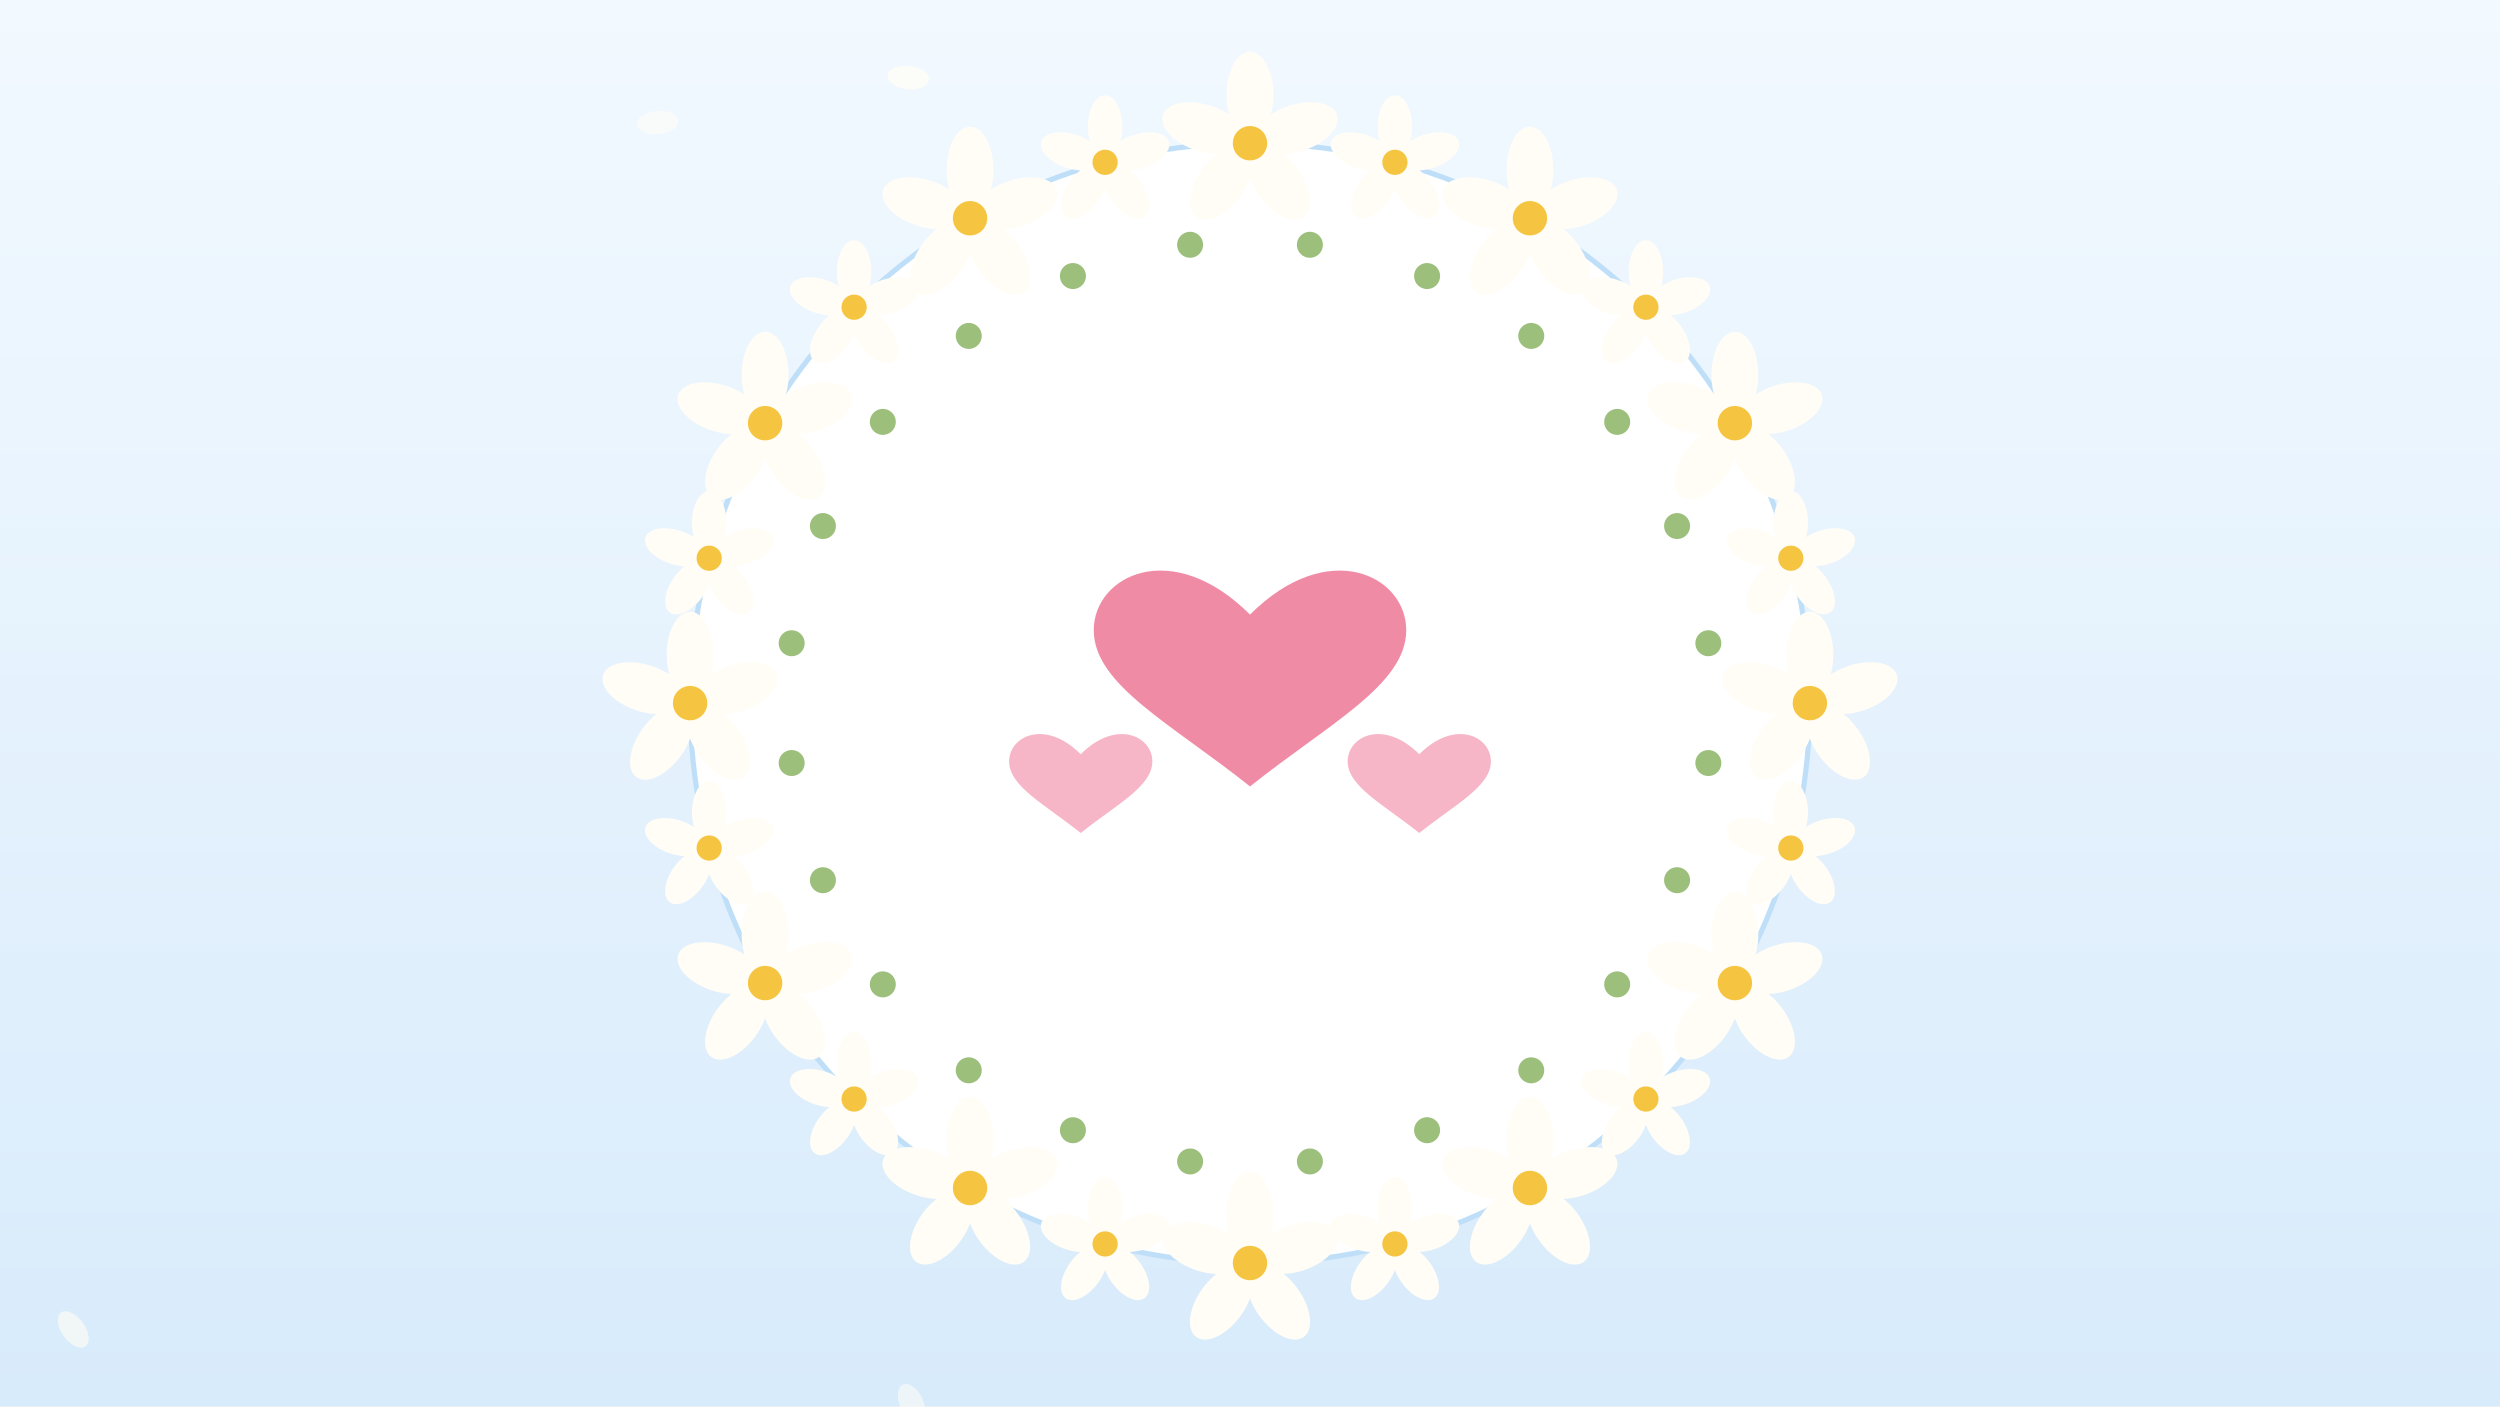
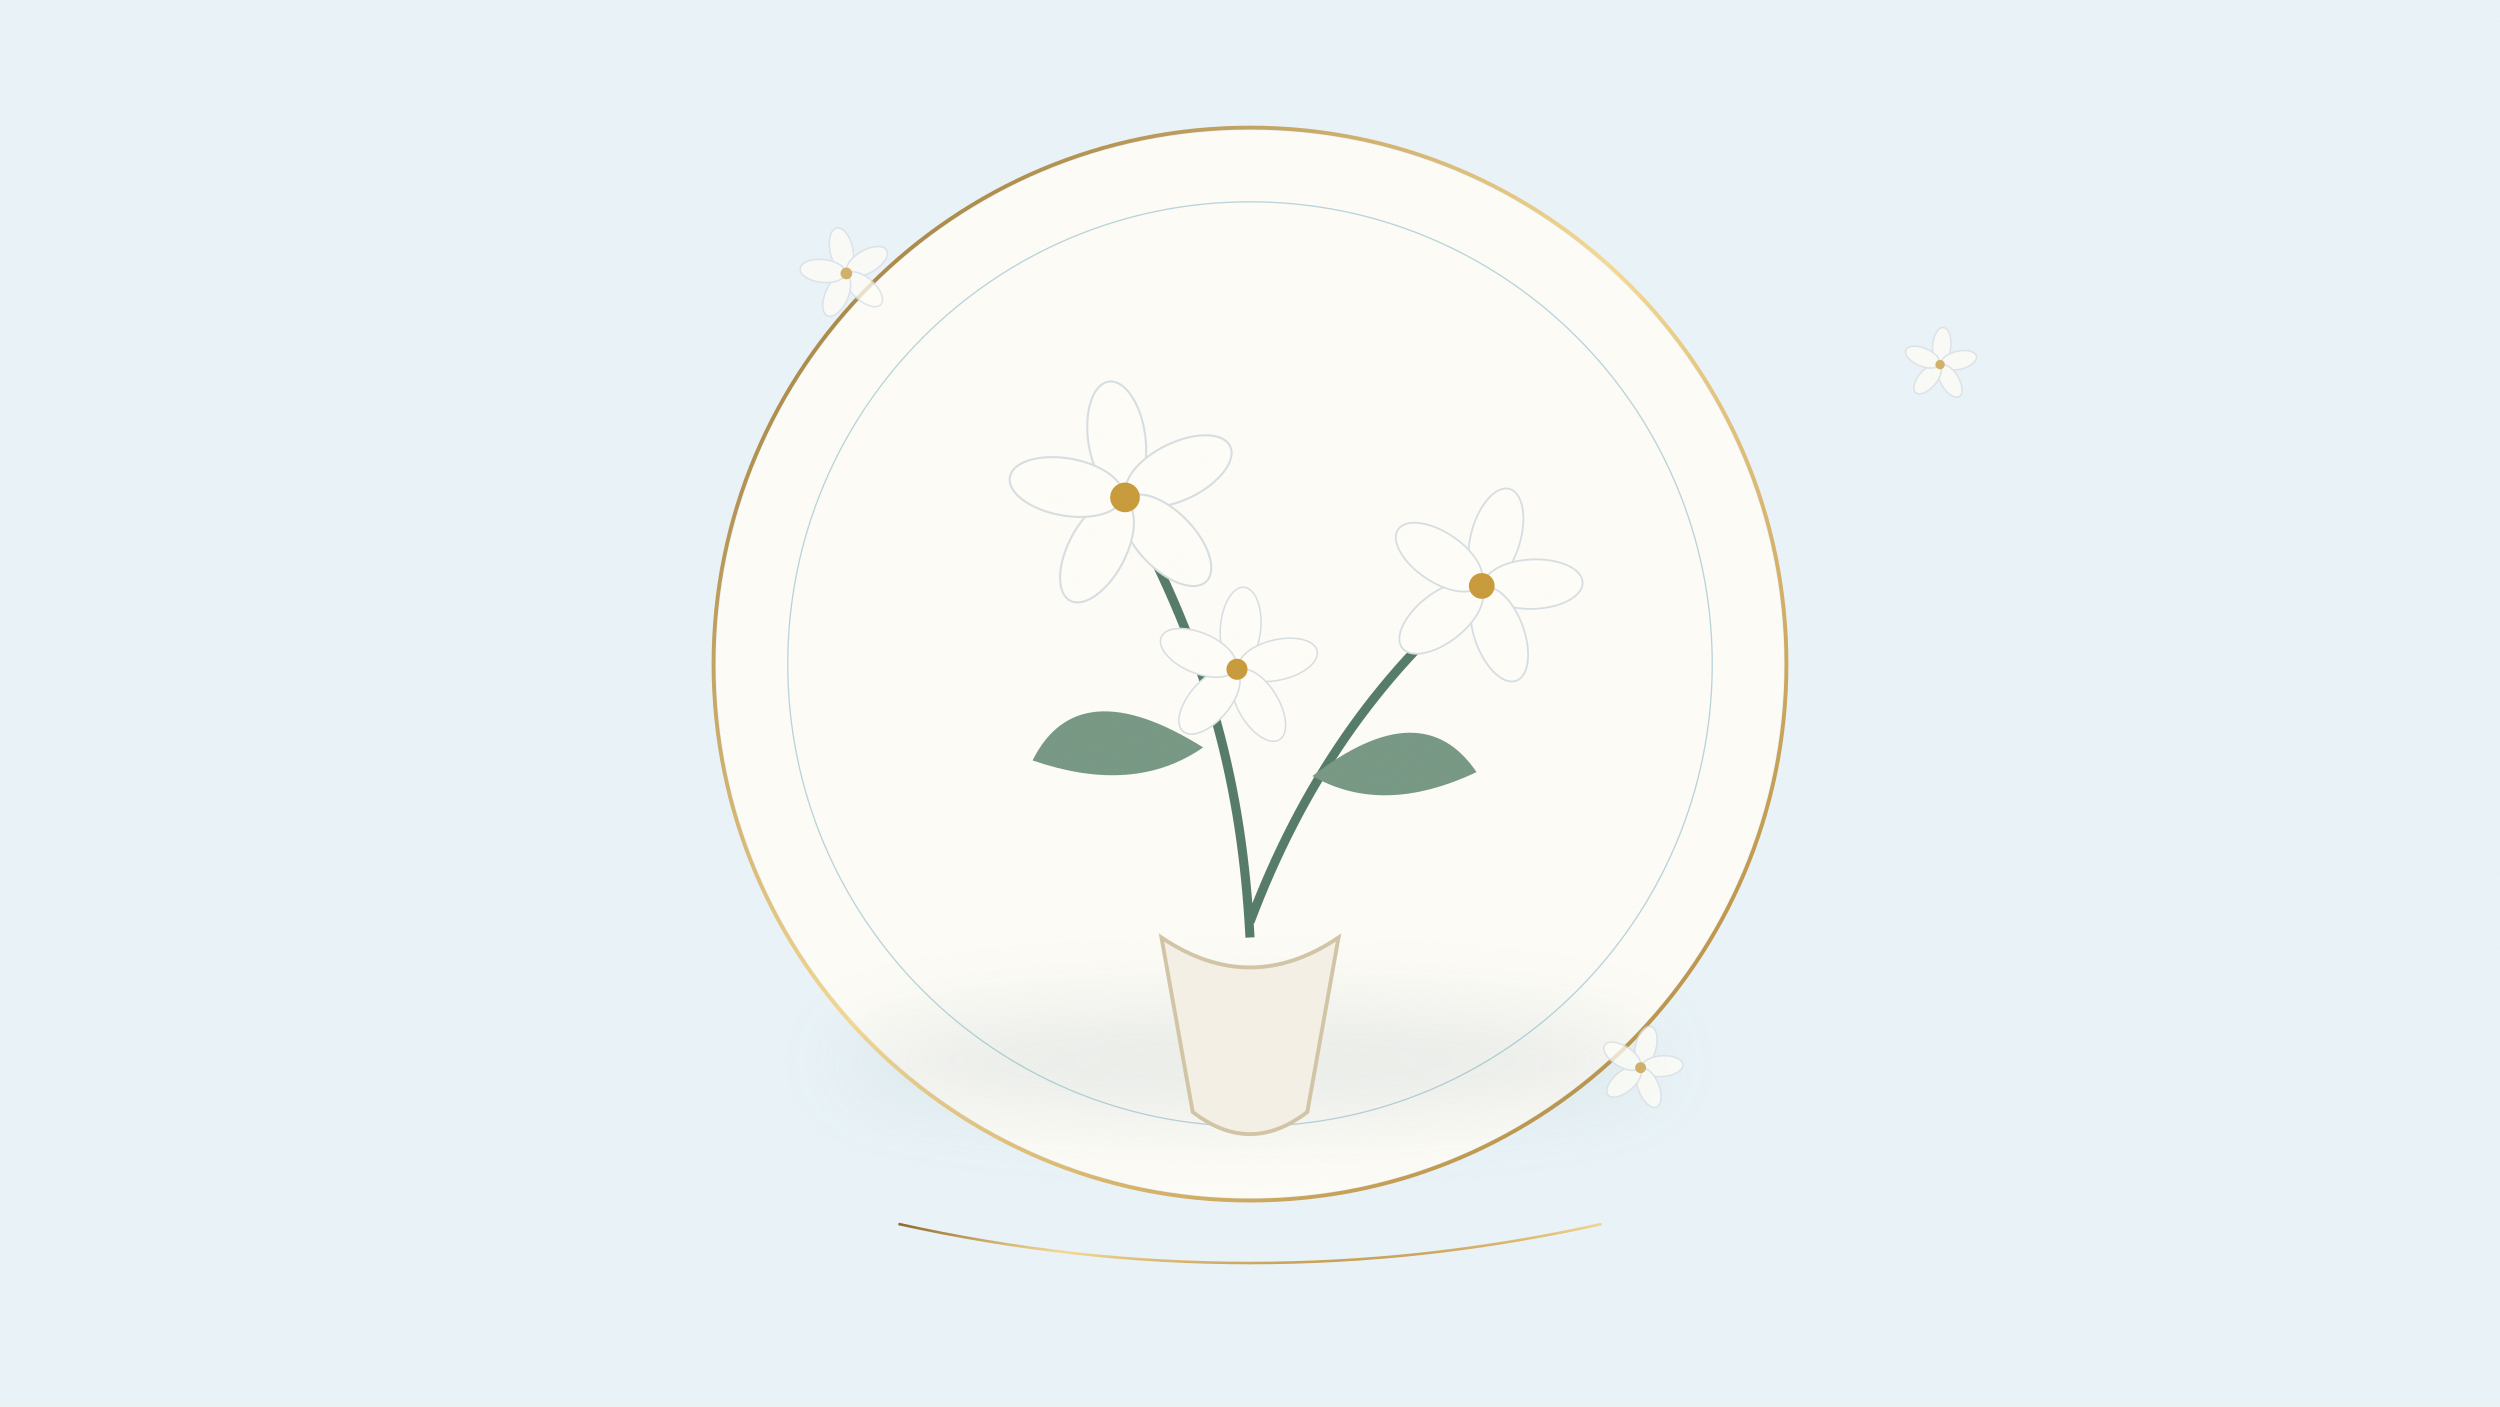
<svg xmlns="http://www.w3.org/2000/svg" viewBox="0 0 1920 1080">
  <defs>
-     <linearGradient id="cream" x1="0" y1="0" x2="0" y2="1">
-       <stop offset="0" stop-color="#F2F9FF" />
-       <stop offset="1" stop-color="#D8EBFB" />
+     <filter id="grain" x="-10%" y="-10%" width="120%" height="120%">
+       <feTurbulence type="fractalNoise" baseFrequency=".72" numOctaves="3" seed="12" />
+       <feColorMatrix type="saturate" values="0" />
+     </filter>
+     <filter id="soft" x="-80%" y="-80%" width="260%" height="260%">
+       <feGaussianBlur stdDeviation="28" />
+     </filter>
+     <filter id="glow" x="-120%" y="-120%" width="340%" height="340%">
+       <feGaussianBlur stdDeviation="13" result="b" />
+       <feMerge>
+         <feMergeNode in="b" />
+         <feMergeNode in="SourceGraphic" />
+       </feMerge>
+     </filter>
+     <linearGradient id="gold" x1="0" y1="0" x2="1" y2="1">
+       <stop offset="0" stop-color="#8D6828" />
+       <stop offset=".48" stop-color="#F5D994" />
+       <stop offset="1" stop-color="#A97B2D" />
    </linearGradient>
+     <linearGradient id="mSky" x1="0" y1="0" x2="0" y2="1">
+       <stop offset="0" stop-color="#EDF7FB" />
+       <stop offset=".62" stop-color="#D6EAF3" />
+       <stop offset="1" stop-color="#B8D5E2" />
+     </linearGradient>
+     <radialGradient id="mLight">
+       <stop stop-color="#FFF9E9" stop-opacity=".96" />
+       <stop offset="1" stop-color="#FFF9E9" stop-opacity="0" />
+     </radialGradient>
  </defs>
-   <rect width="1920" height="1080" fill="url(#cream)" />
-   <circle cx="960" cy="540" r="430" fill="#FFFFFF" />
-   <circle cx="960" cy="540" r="430" fill="none" stroke="#BFDFF8" stroke-width="4" />
-   <g transform="translate(1390.0,540.0)" opacity="1.0">
-     <ellipse cx="0" cy="-37.2" rx="18.0" ry="33.0" fill="#FFFDF6" transform="rotate(0)" />
-     <ellipse cx="0" cy="-37.2" rx="18.0" ry="33.0" fill="#FFFDF6" transform="rotate(72)" />
-     <ellipse cx="0" cy="-37.2" rx="18.0" ry="33.0" fill="#FFFDF6" transform="rotate(144)" />
-     <ellipse cx="0" cy="-37.2" rx="18.0" ry="33.0" fill="#FFFDF6" transform="rotate(216)" />
-     <ellipse cx="0" cy="-37.2" rx="18.0" ry="33.0" fill="#FFFDF6" transform="rotate(288)" />
-     <circle r="13.2" fill="#F5C542" />
+   <rect width="1920" height="1080" fill="#EAF4F8" />
+   <circle cx="960" cy="510" r="410" fill="#FDFCF7" />
+   <circle cx="960" cy="510" r="412" fill="none" stroke="url(#gold)" stroke-width="3" />
+   <circle cx="960" cy="510" r="355" fill="none" stroke="#B7D3DB" stroke-width="1" />
+   <ellipse cx="960" cy="815" rx="315" ry="42" fill="#5E7F83" opacity=".12" filter="url(#soft)" />
+   <path d="M892 720 Q960 766 1028 720 L1004 854 Q960 888 916 854Z" fill="#F5F0E6" stroke="#D2C5A6" stroke-width="3" />
+   <path d="M960 720 C954 606 930 506 864 386M960 708 C1000 602 1057 520 1135 454" fill="none" stroke="#557B68" stroke-width="7" />
+   <path d="M924 574q-96-60-131 10q78 27 131-10M1008 596q84-65 126-3q-72 34-126 3" fill="#779884" />
+   <g transform="translate(864 382) rotate(-8)" opacity="1">
+     <ellipse cy="-45.8" rx="22.0" ry="44.0" fill="#FFFDF7" stroke="#D7DEE3" stroke-width="1.6" transform="rotate(0)" />
+     <ellipse cy="-45.8" rx="22.0" ry="44.0" fill="#FFFDF7" stroke="#D7DEE3" stroke-width="1.6" transform="rotate(72)" />
+     <ellipse cy="-45.8" rx="22.0" ry="44.0" fill="#FFFDF7" stroke="#D7DEE3" stroke-width="1.6" transform="rotate(144)" />
+     <ellipse cy="-45.8" rx="22.0" ry="44.0" fill="#FFFDF7" stroke="#D7DEE3" stroke-width="1.6" transform="rotate(216)" />
+     <ellipse cy="-45.8" rx="22.0" ry="44.0" fill="#FFFDF7" stroke="#D7DEE3" stroke-width="1.6" transform="rotate(288)" />
+     <circle r="11.4" fill="#C89A3A" />
  </g>
-   <g transform="translate(1375.348,651.2921)" opacity="1.0">
-     <ellipse cx="0" cy="-27.3" rx="13.2" ry="24.2" fill="#FFFDF6" transform="rotate(0)" />
-     <ellipse cx="0" cy="-27.3" rx="13.2" ry="24.2" fill="#FFFDF6" transform="rotate(72)" />
-     <ellipse cx="0" cy="-27.3" rx="13.2" ry="24.2" fill="#FFFDF6" transform="rotate(144)" />
-     <ellipse cx="0" cy="-27.3" rx="13.2" ry="24.2" fill="#FFFDF6" transform="rotate(216)" />
-     <ellipse cx="0" cy="-27.3" rx="13.2" ry="24.2" fill="#FFFDF6" transform="rotate(288)" />
-     <circle r="9.7" fill="#F5C542" />
+   <g transform="translate(1138 450) rotate(16)" opacity="1">
+     <ellipse cy="-39.5" rx="19.0" ry="38.0" fill="#FFFDF7" stroke="#D7DEE3" stroke-width="1.4" transform="rotate(0)" />
+     <ellipse cy="-39.5" rx="19.0" ry="38.0" fill="#FFFDF7" stroke="#D7DEE3" stroke-width="1.4" transform="rotate(72)" />
+     <ellipse cy="-39.5" rx="19.0" ry="38.0" fill="#FFFDF7" stroke="#D7DEE3" stroke-width="1.4" transform="rotate(144)" />
+     <ellipse cy="-39.5" rx="19.0" ry="38.0" fill="#FFFDF7" stroke="#D7DEE3" stroke-width="1.4" transform="rotate(216)" />
+     <ellipse cy="-39.5" rx="19.0" ry="38.0" fill="#FFFDF7" stroke="#D7DEE3" stroke-width="1.4" transform="rotate(288)" />
+     <circle r="9.9" fill="#C89A3A" />
  </g>
-   <g transform="translate(1332.391,754.9998)" opacity="1.0">
-     <ellipse cx="0" cy="-37.2" rx="18.0" ry="33.0" fill="#FFFDF6" transform="rotate(0)" />
-     <ellipse cx="0" cy="-37.2" rx="18.0" ry="33.0" fill="#FFFDF6" transform="rotate(72)" />
-     <ellipse cx="0" cy="-37.2" rx="18.0" ry="33.0" fill="#FFFDF6" transform="rotate(144)" />
-     <ellipse cx="0" cy="-37.2" rx="18.0" ry="33.0" fill="#FFFDF6" transform="rotate(216)" />
-     <ellipse cx="0" cy="-37.2" rx="18.0" ry="33.0" fill="#FFFDF6" transform="rotate(288)" />
-     <circle r="13.2" fill="#F5C542" />
+   <g transform="translate(950 514) rotate(5)" opacity="1">
+     <ellipse cy="-32.2" rx="15.5" ry="31.0" fill="#FFFDF7" stroke="#D7DEE3" stroke-width="1.2" transform="rotate(0)" />
+     <ellipse cy="-32.2" rx="15.5" ry="31.0" fill="#FFFDF7" stroke="#D7DEE3" stroke-width="1.2" transform="rotate(72)" />
+     <ellipse cy="-32.2" rx="15.5" ry="31.0" fill="#FFFDF7" stroke="#D7DEE3" stroke-width="1.2" transform="rotate(144)" />
+     <ellipse cy="-32.2" rx="15.5" ry="31.0" fill="#FFFDF7" stroke="#D7DEE3" stroke-width="1.2" transform="rotate(216)" />
+     <ellipse cy="-32.2" rx="15.5" ry="31.0" fill="#FFFDF7" stroke="#D7DEE3" stroke-width="1.2" transform="rotate(288)" />
+     <circle r="8.1" fill="#C89A3A" />
  </g>
-   <g transform="translate(1264.056,844.0557)" opacity="1.0">
-     <ellipse cx="0" cy="-27.3" rx="13.2" ry="24.2" fill="#FFFDF6" transform="rotate(0)" />
-     <ellipse cx="0" cy="-27.3" rx="13.2" ry="24.2" fill="#FFFDF6" transform="rotate(72)" />
-     <ellipse cx="0" cy="-27.3" rx="13.2" ry="24.2" fill="#FFFDF6" transform="rotate(144)" />
-     <ellipse cx="0" cy="-27.3" rx="13.2" ry="24.2" fill="#FFFDF6" transform="rotate(216)" />
-     <ellipse cx="0" cy="-27.3" rx="13.2" ry="24.2" fill="#FFFDF6" transform="rotate(288)" />
-     <circle r="9.7" fill="#F5C542" />
+   <g opacity=".75">
+     <g transform="translate(650 210) rotate(-12)" opacity="1">
+       <ellipse cy="-18.2" rx="8.8" ry="17.5" fill="#FFFDF7" stroke="#D7DEE3" stroke-width="1.2" transform="rotate(0)" />
+       <ellipse cy="-18.2" rx="8.8" ry="17.5" fill="#FFFDF7" stroke="#D7DEE3" stroke-width="1.2" transform="rotate(72)" />
+       <ellipse cy="-18.2" rx="8.8" ry="17.5" fill="#FFFDF7" stroke="#D7DEE3" stroke-width="1.2" transform="rotate(144)" />
+       <ellipse cy="-18.2" rx="8.8" ry="17.5" fill="#FFFDF7" stroke="#D7DEE3" stroke-width="1.2" transform="rotate(216)" />
+       <ellipse cy="-18.2" rx="8.8" ry="17.5" fill="#FFFDF7" stroke="#D7DEE3" stroke-width="1.2" transform="rotate(288)" />
+       <circle r="4.5" fill="#C89A3A" />
+     </g>
+     <g transform="translate(1260 820) rotate(14)" opacity="1">
+       <ellipse cy="-16.6" rx="8.0" ry="16.0" fill="#FFFDF7" stroke="#D7DEE3" stroke-width="1.2" transform="rotate(0)" />
+       <ellipse cy="-16.6" rx="8.0" ry="16.0" fill="#FFFDF7" stroke="#D7DEE3" stroke-width="1.2" transform="rotate(72)" />
+       <ellipse cy="-16.6" rx="8.0" ry="16.0" fill="#FFFDF7" stroke="#D7DEE3" stroke-width="1.2" transform="rotate(144)" />
+       <ellipse cy="-16.6" rx="8.0" ry="16.0" fill="#FFFDF7" stroke="#D7DEE3" stroke-width="1.2" transform="rotate(216)" />
+       <ellipse cy="-16.6" rx="8.0" ry="16.0" fill="#FFFDF7" stroke="#D7DEE3" stroke-width="1.2" transform="rotate(288)" />
+       <circle r="4.2" fill="#C89A3A" />
+     </g>
+     <g transform="translate(1490 280) rotate(5)" opacity="1">
+       <ellipse cy="-14.6" rx="7.0" ry="14.0" fill="#FFFDF7" stroke="#D7DEE3" stroke-width="1.2" transform="rotate(0)" />
+       <ellipse cy="-14.6" rx="7.0" ry="14.0" fill="#FFFDF7" stroke="#D7DEE3" stroke-width="1.2" transform="rotate(72)" />
+       <ellipse cy="-14.6" rx="7.0" ry="14.0" fill="#FFFDF7" stroke="#D7DEE3" stroke-width="1.2" transform="rotate(144)" />
+       <ellipse cy="-14.6" rx="7.0" ry="14.0" fill="#FFFDF7" stroke="#D7DEE3" stroke-width="1.2" transform="rotate(216)" />
+       <ellipse cy="-14.6" rx="7.0" ry="14.0" fill="#FFFDF7" stroke="#D7DEE3" stroke-width="1.2" transform="rotate(288)" />
+       <circle r="3.6" fill="#C89A3A" />
+     </g>
  </g>
-   <g transform="translate(1175,912.3907)" opacity="1.0">
-     <ellipse cx="0" cy="-37.2" rx="18.0" ry="33.0" fill="#FFFDF6" transform="rotate(0)" />
-     <ellipse cx="0" cy="-37.2" rx="18.0" ry="33.0" fill="#FFFDF6" transform="rotate(72)" />
-     <ellipse cx="0" cy="-37.2" rx="18.0" ry="33.0" fill="#FFFDF6" transform="rotate(144)" />
-     <ellipse cx="0" cy="-37.2" rx="18.0" ry="33.0" fill="#FFFDF6" transform="rotate(216)" />
-     <ellipse cx="0" cy="-37.2" rx="18.0" ry="33.0" fill="#FFFDF6" transform="rotate(288)" />
-     <circle r="13.2" fill="#F5C542" />
-   </g>
-   <g transform="translate(1071.293,955.348)" opacity="1.0">
-     <ellipse cx="0" cy="-27.3" rx="13.2" ry="24.2" fill="#FFFDF6" transform="rotate(0)" />
-     <ellipse cx="0" cy="-27.3" rx="13.2" ry="24.2" fill="#FFFDF6" transform="rotate(72)" />
-     <ellipse cx="0" cy="-27.3" rx="13.2" ry="24.2" fill="#FFFDF6" transform="rotate(144)" />
-     <ellipse cx="0" cy="-27.3" rx="13.2" ry="24.2" fill="#FFFDF6" transform="rotate(216)" />
-     <ellipse cx="0" cy="-27.3" rx="13.2" ry="24.2" fill="#FFFDF6" transform="rotate(288)" />
-     <circle r="9.7" fill="#F5C542" />
-   </g>
-   <g transform="translate(960.0006,970)" opacity="1.0">
-     <ellipse cx="0" cy="-37.2" rx="18.0" ry="33.0" fill="#FFFDF6" transform="rotate(0)" />
-     <ellipse cx="0" cy="-37.2" rx="18.0" ry="33.0" fill="#FFFDF6" transform="rotate(72)" />
-     <ellipse cx="0" cy="-37.2" rx="18.0" ry="33.0" fill="#FFFDF6" transform="rotate(144)" />
-     <ellipse cx="0" cy="-37.2" rx="18.0" ry="33.0" fill="#FFFDF6" transform="rotate(216)" />
-     <ellipse cx="0" cy="-37.2" rx="18.0" ry="33.0" fill="#FFFDF6" transform="rotate(288)" />
-     <circle r="13.2" fill="#F5C542" />
-   </g>
-   <g transform="translate(848.7085,955.3483)" opacity="1.0">
-     <ellipse cx="0" cy="-27.3" rx="13.2" ry="24.2" fill="#FFFDF6" transform="rotate(0)" />
-     <ellipse cx="0" cy="-27.3" rx="13.2" ry="24.2" fill="#FFFDF6" transform="rotate(72)" />
-     <ellipse cx="0" cy="-27.3" rx="13.2" ry="24.2" fill="#FFFDF6" transform="rotate(144)" />
-     <ellipse cx="0" cy="-27.3" rx="13.2" ry="24.2" fill="#FFFDF6" transform="rotate(216)" />
-     <ellipse cx="0" cy="-27.3" rx="13.2" ry="24.2" fill="#FFFDF6" transform="rotate(288)" />
-     <circle r="9.7" fill="#F5C542" />
-   </g>
-   <g transform="translate(745.0007,912.3913)" opacity="1.0">
-     <ellipse cx="0" cy="-37.2" rx="18.0" ry="33.0" fill="#FFFDF6" transform="rotate(0)" />
-     <ellipse cx="0" cy="-37.2" rx="18.0" ry="33.0" fill="#FFFDF6" transform="rotate(72)" />
-     <ellipse cx="0" cy="-37.2" rx="18.0" ry="33.0" fill="#FFFDF6" transform="rotate(144)" />
-     <ellipse cx="0" cy="-37.2" rx="18.0" ry="33.0" fill="#FFFDF6" transform="rotate(216)" />
-     <ellipse cx="0" cy="-37.2" rx="18.0" ry="33.0" fill="#FFFDF6" transform="rotate(288)" />
-     <circle r="13.2" fill="#F5C542" />
-   </g>
-   <g transform="translate(655.9447,844.0565)" opacity="1.0">
-     <ellipse cx="0" cy="-27.3" rx="13.2" ry="24.2" fill="#FFFDF6" transform="rotate(0)" />
-     <ellipse cx="0" cy="-27.3" rx="13.2" ry="24.2" fill="#FFFDF6" transform="rotate(72)" />
-     <ellipse cx="0" cy="-27.3" rx="13.2" ry="24.2" fill="#FFFDF6" transform="rotate(144)" />
-     <ellipse cx="0" cy="-27.3" rx="13.2" ry="24.2" fill="#FFFDF6" transform="rotate(216)" />
-     <ellipse cx="0" cy="-27.3" rx="13.2" ry="24.2" fill="#FFFDF6" transform="rotate(288)" />
-     <circle r="9.7" fill="#F5C542" />
-   </g>
-   <g transform="translate(587.6096,755.0008)" opacity="1.0">
-     <ellipse cx="0" cy="-37.2" rx="18.0" ry="33.0" fill="#FFFDF6" transform="rotate(0)" />
-     <ellipse cx="0" cy="-37.2" rx="18.0" ry="33.0" fill="#FFFDF6" transform="rotate(72)" />
-     <ellipse cx="0" cy="-37.2" rx="18.0" ry="33.0" fill="#FFFDF6" transform="rotate(144)" />
-     <ellipse cx="0" cy="-37.2" rx="18.0" ry="33.0" fill="#FFFDF6" transform="rotate(216)" />
-     <ellipse cx="0" cy="-37.2" rx="18.0" ry="33.0" fill="#FFFDF6" transform="rotate(288)" />
-     <circle r="13.2" fill="#F5C542" />
-   </g>
-   <g transform="translate(544.6522,651.2932)" opacity="1.0">
-     <ellipse cx="0" cy="-27.3" rx="13.2" ry="24.2" fill="#FFFDF6" transform="rotate(0)" />
-     <ellipse cx="0" cy="-27.3" rx="13.2" ry="24.2" fill="#FFFDF6" transform="rotate(72)" />
-     <ellipse cx="0" cy="-27.3" rx="13.2" ry="24.2" fill="#FFFDF6" transform="rotate(144)" />
-     <ellipse cx="0" cy="-27.3" rx="13.2" ry="24.2" fill="#FFFDF6" transform="rotate(216)" />
-     <ellipse cx="0" cy="-27.3" rx="13.2" ry="24.2" fill="#FFFDF6" transform="rotate(288)" />
-     <circle r="9.7" fill="#F5C542" />
-   </g>
-   <g transform="translate(530,540.0011)" opacity="1.0">
-     <ellipse cx="0" cy="-37.2" rx="18.0" ry="33.0" fill="#FFFDF6" transform="rotate(0)" />
-     <ellipse cx="0" cy="-37.2" rx="18.0" ry="33.0" fill="#FFFDF6" transform="rotate(72)" />
-     <ellipse cx="0" cy="-37.2" rx="18.0" ry="33.0" fill="#FFFDF6" transform="rotate(144)" />
-     <ellipse cx="0" cy="-37.2" rx="18.0" ry="33.0" fill="#FFFDF6" transform="rotate(216)" />
-     <ellipse cx="0" cy="-37.2" rx="18.0" ry="33.0" fill="#FFFDF6" transform="rotate(288)" />
-     <circle r="13.2" fill="#F5C542" />
-   </g>
-   <g transform="translate(544.6516,428.709)" opacity="1.0">
-     <ellipse cx="0" cy="-27.3" rx="13.2" ry="24.2" fill="#FFFDF6" transform="rotate(0)" />
-     <ellipse cx="0" cy="-27.3" rx="13.2" ry="24.2" fill="#FFFDF6" transform="rotate(72)" />
-     <ellipse cx="0" cy="-27.3" rx="13.2" ry="24.2" fill="#FFFDF6" transform="rotate(144)" />
-     <ellipse cx="0" cy="-27.3" rx="13.2" ry="24.2" fill="#FFFDF6" transform="rotate(216)" />
-     <ellipse cx="0" cy="-27.3" rx="13.2" ry="24.2" fill="#FFFDF6" transform="rotate(288)" />
-     <circle r="9.7" fill="#F5C542" />
-   </g>
-   <g transform="translate(587.6084,325.0012)" opacity="1.0">
-     <ellipse cx="0" cy="-37.2" rx="18.0" ry="33.0" fill="#FFFDF6" transform="rotate(0)" />
-     <ellipse cx="0" cy="-37.2" rx="18.0" ry="33.0" fill="#FFFDF6" transform="rotate(72)" />
-     <ellipse cx="0" cy="-37.2" rx="18.0" ry="33.0" fill="#FFFDF6" transform="rotate(144)" />
-     <ellipse cx="0" cy="-37.2" rx="18.0" ry="33.0" fill="#FFFDF6" transform="rotate(216)" />
-     <ellipse cx="0" cy="-37.2" rx="18.0" ry="33.0" fill="#FFFDF6" transform="rotate(288)" />
-     <circle r="13.2" fill="#F5C542" />
-   </g>
-   <g transform="translate(655.9431,235.9451)" opacity="1.0">
-     <ellipse cx="0" cy="-27.3" rx="13.2" ry="24.2" fill="#FFFDF6" transform="rotate(0)" />
-     <ellipse cx="0" cy="-27.3" rx="13.2" ry="24.2" fill="#FFFDF6" transform="rotate(72)" />
-     <ellipse cx="0" cy="-27.3" rx="13.2" ry="24.2" fill="#FFFDF6" transform="rotate(144)" />
-     <ellipse cx="0" cy="-27.3" rx="13.2" ry="24.2" fill="#FFFDF6" transform="rotate(216)" />
-     <ellipse cx="0" cy="-27.3" rx="13.2" ry="24.2" fill="#FFFDF6" transform="rotate(288)" />
-     <circle r="9.7" fill="#F5C542" />
-   </g>
-   <g transform="translate(744.9987,167.6098)" opacity="1.0">
-     <ellipse cx="0" cy="-37.2" rx="18.0" ry="33.0" fill="#FFFDF6" transform="rotate(0)" />
-     <ellipse cx="0" cy="-37.2" rx="18.0" ry="33.0" fill="#FFFDF6" transform="rotate(72)" />
-     <ellipse cx="0" cy="-37.2" rx="18.0" ry="33.0" fill="#FFFDF6" transform="rotate(144)" />
-     <ellipse cx="0" cy="-37.2" rx="18.0" ry="33.0" fill="#FFFDF6" transform="rotate(216)" />
-     <ellipse cx="0" cy="-37.2" rx="18.0" ry="33.0" fill="#FFFDF6" transform="rotate(288)" />
-     <circle r="13.2" fill="#F5C542" />
-   </g>
-   <g transform="translate(848.7062,124.6523)" opacity="1.0">
-     <ellipse cx="0" cy="-27.3" rx="13.2" ry="24.2" fill="#FFFDF6" transform="rotate(0)" />
-     <ellipse cx="0" cy="-27.3" rx="13.2" ry="24.2" fill="#FFFDF6" transform="rotate(72)" />
-     <ellipse cx="0" cy="-27.3" rx="13.2" ry="24.2" fill="#FFFDF6" transform="rotate(144)" />
-     <ellipse cx="0" cy="-27.3" rx="13.2" ry="24.2" fill="#FFFDF6" transform="rotate(216)" />
-     <ellipse cx="0" cy="-27.3" rx="13.2" ry="24.2" fill="#FFFDF6" transform="rotate(288)" />
-     <circle r="9.7" fill="#F5C542" />
-   </g>
-   <g transform="translate(959.9983,110)" opacity="1.0">
-     <ellipse cx="0" cy="-37.2" rx="18.0" ry="33.0" fill="#FFFDF6" transform="rotate(0)" />
-     <ellipse cx="0" cy="-37.2" rx="18.0" ry="33.0" fill="#FFFDF6" transform="rotate(72)" />
-     <ellipse cx="0" cy="-37.2" rx="18.0" ry="33.0" fill="#FFFDF6" transform="rotate(144)" />
-     <ellipse cx="0" cy="-37.2" rx="18.0" ry="33.0" fill="#FFFDF6" transform="rotate(216)" />
-     <ellipse cx="0" cy="-37.2" rx="18.0" ry="33.0" fill="#FFFDF6" transform="rotate(288)" />
-     <circle r="13.2" fill="#F5C542" />
-   </g>
-   <g transform="translate(1071.29,124.6514)" opacity="1.0">
-     <ellipse cx="0" cy="-27.3" rx="13.2" ry="24.2" fill="#FFFDF6" transform="rotate(0)" />
-     <ellipse cx="0" cy="-27.3" rx="13.2" ry="24.2" fill="#FFFDF6" transform="rotate(72)" />
-     <ellipse cx="0" cy="-27.3" rx="13.2" ry="24.2" fill="#FFFDF6" transform="rotate(144)" />
-     <ellipse cx="0" cy="-27.3" rx="13.2" ry="24.2" fill="#FFFDF6" transform="rotate(216)" />
-     <ellipse cx="0" cy="-27.3" rx="13.2" ry="24.2" fill="#FFFDF6" transform="rotate(288)" />
-     <circle r="9.7" fill="#F5C542" />
-   </g>
-   <g transform="translate(1174.998,167.6081)" opacity="1.0">
-     <ellipse cx="0" cy="-37.2" rx="18.0" ry="33.0" fill="#FFFDF6" transform="rotate(0)" />
-     <ellipse cx="0" cy="-37.2" rx="18.0" ry="33.0" fill="#FFFDF6" transform="rotate(72)" />
-     <ellipse cx="0" cy="-37.2" rx="18.0" ry="33.0" fill="#FFFDF6" transform="rotate(144)" />
-     <ellipse cx="0" cy="-37.2" rx="18.0" ry="33.0" fill="#FFFDF6" transform="rotate(216)" />
-     <ellipse cx="0" cy="-37.2" rx="18.0" ry="33.0" fill="#FFFDF6" transform="rotate(288)" />
-     <circle r="13.2" fill="#F5C542" />
-   </g>
-   <g transform="translate(1264.055,235.9427)" opacity="1.0">
-     <ellipse cx="0" cy="-27.3" rx="13.2" ry="24.2" fill="#FFFDF6" transform="rotate(0)" />
-     <ellipse cx="0" cy="-27.3" rx="13.2" ry="24.2" fill="#FFFDF6" transform="rotate(72)" />
-     <ellipse cx="0" cy="-27.3" rx="13.2" ry="24.2" fill="#FFFDF6" transform="rotate(144)" />
-     <ellipse cx="0" cy="-27.3" rx="13.2" ry="24.2" fill="#FFFDF6" transform="rotate(216)" />
-     <ellipse cx="0" cy="-27.3" rx="13.2" ry="24.2" fill="#FFFDF6" transform="rotate(288)" />
-     <circle r="9.7" fill="#F5C542" />
-   </g>
-   <g transform="translate(1332.39,324.9982)" opacity="1.0">
-     <ellipse cx="0" cy="-37.2" rx="18.0" ry="33.0" fill="#FFFDF6" transform="rotate(0)" />
-     <ellipse cx="0" cy="-37.2" rx="18.0" ry="33.0" fill="#FFFDF6" transform="rotate(72)" />
-     <ellipse cx="0" cy="-37.2" rx="18.0" ry="33.0" fill="#FFFDF6" transform="rotate(144)" />
-     <ellipse cx="0" cy="-37.2" rx="18.0" ry="33.0" fill="#FFFDF6" transform="rotate(216)" />
-     <ellipse cx="0" cy="-37.2" rx="18.0" ry="33.0" fill="#FFFDF6" transform="rotate(288)" />
-     <circle r="13.2" fill="#F5C542" />
-   </g>
-   <g transform="translate(1375.348,428.7057)" opacity="1.0">
-     <ellipse cx="0" cy="-27.3" rx="13.2" ry="24.2" fill="#FFFDF6" transform="rotate(0)" />
-     <ellipse cx="0" cy="-27.3" rx="13.2" ry="24.2" fill="#FFFDF6" transform="rotate(72)" />
-     <ellipse cx="0" cy="-27.3" rx="13.2" ry="24.2" fill="#FFFDF6" transform="rotate(144)" />
-     <ellipse cx="0" cy="-27.3" rx="13.2" ry="24.2" fill="#FFFDF6" transform="rotate(216)" />
-     <ellipse cx="0" cy="-27.3" rx="13.2" ry="24.2" fill="#FFFDF6" transform="rotate(288)" />
-     <circle r="9.7" fill="#F5C542" />
-   </g>
-   <circle cx="1312" cy="586" r="10" fill="#9CBF7C" />
-   <circle cx="1288" cy="676" r="10" fill="#9CBF7C" />
-   <circle cx="1242" cy="756" r="10" fill="#9CBF7C" />
-   <circle cx="1176" cy="822" r="10" fill="#9CBF7C" />
-   <circle cx="1096" cy="868" r="10" fill="#9CBF7C" />
-   <circle cx="1006" cy="892" r="10" fill="#9CBF7C" />
-   <circle cx="914" cy="892" r="10" fill="#9CBF7C" />
-   <circle cx="824" cy="868" r="10" fill="#9CBF7C" />
-   <circle cx="744" cy="822" r="10" fill="#9CBF7C" />
-   <circle cx="678" cy="756" r="10" fill="#9CBF7C" />
-   <circle cx="632" cy="676" r="10" fill="#9CBF7C" />
-   <circle cx="608" cy="586" r="10" fill="#9CBF7C" />
-   <circle cx="608" cy="494" r="10" fill="#9CBF7C" />
-   <circle cx="632" cy="404" r="10" fill="#9CBF7C" />
-   <circle cx="678" cy="324" r="10" fill="#9CBF7C" />
-   <circle cx="744" cy="258" r="10" fill="#9CBF7C" />
-   <circle cx="824" cy="212" r="10" fill="#9CBF7C" />
-   <circle cx="914" cy="188" r="10" fill="#9CBF7C" />
-   <circle cx="1006" cy="188" r="10" fill="#9CBF7C" />
-   <circle cx="1096" cy="212" r="10" fill="#9CBF7C" />
-   <circle cx="1176" cy="258" r="10" fill="#9CBF7C" />
-   <circle cx="1242" cy="324" r="10" fill="#9CBF7C" />
-   <circle cx="1288" cy="404" r="10" fill="#9CBF7C" />
-   <circle cx="1312" cy="494" r="10" fill="#9CBF7C" />
-   <path transform="translate(960,430) scale(120)" opacity="1.0" fill="#F08BA6" d="M0,0.35 C-0.5,-0.15 -1,0.1 -1,0.45 C-1,0.8 -0.5,1.05 0,1.45 C0.5,1.05 1,0.8 1,0.45 C1,0.1 0.5,-0.15 0,0.35 Z" />
-   <path transform="translate(830,560) scale(55)" opacity="1.0" fill="#F6B6C8" d="M0,0.35 C-0.5,-0.15 -1,0.1 -1,0.45 C-1,0.8 -0.5,1.05 0,1.45 C0.5,1.05 1,0.8 1,0.45 C1,0.1 0.5,-0.15 0,0.35 Z" />
-   <path transform="translate(1090,560) scale(55)" opacity="1.0" fill="#F6B6C8" d="M0,0.35 C-0.5,-0.15 -1,0.1 -1,0.45 C-1,0.8 -0.5,1.05 0,1.45 C0.5,1.05 1,0.8 1,0.45 C1,0.1 0.5,-0.15 0,0.35 Z" />
-   <ellipse cx="392" cy="773" rx="9" ry="16" fill="#FFFDF6" opacity="0.60" transform="rotate(142 1290 324)" />
-   <ellipse cx="607" cy="812" rx="9" ry="16" fill="#FFFDF6" opacity="0.53" transform="rotate(165 1917 1076)" />
-   <ellipse cx="141" cy="230" rx="9" ry="16" fill="#FFFDF6" opacity="0.61" transform="rotate(336 1691 950)" />
-   <ellipse cx="709" cy="170" rx="9" ry="16" fill="#FFFDF6" opacity="0.83" transform="rotate(253 1174 1066)" />
-   <ellipse cx="1256" cy="8" rx="9" ry="16" fill="#FFFDF6" opacity="0.83" transform="rotate(108 1274 1014)" />
-   <ellipse cx="258" cy="125" rx="9" ry="16" fill="#FFFDF6" opacity="0.54" transform="rotate(199 523 653)" />
-   <ellipse cx="1378" cy="220" rx="9" ry="16" fill="#FFFDF6" opacity="0.75" transform="rotate(95 938 978)" />
-   <ellipse cx="1625" cy="100" rx="9" ry="16" fill="#FFFDF6" opacity="0.67" transform="rotate(100 7 833)" />
-   <ellipse cx="1223" cy="283" rx="9" ry="16" fill="#FFFDF6" opacity="0.80" transform="rotate(199 821 10)" />
-   <ellipse cx="144" cy="954" rx="9" ry="16" fill="#FFFDF6" opacity="0.86" transform="rotate(196 1602 629)" />
-   <ellipse cx="284" cy="138" rx="9" ry="16" fill="#FFFDF6" opacity="0.62" transform="rotate(324 1529 930)" />
-   <ellipse cx="1726" cy="227" rx="9" ry="16" fill="#FFFDF6" opacity="0.60" transform="rotate(37 1498 955)" />
-   <ellipse cx="780" cy="670" rx="9" ry="16" fill="#FFFDF6" opacity="0.56" transform="rotate(335 1660 1054)" />
-   <ellipse cx="1557" cy="952" rx="9" ry="16" fill="#FFFDF6" opacity="0.51" transform="rotate(265 638 1005)" />
-   <ellipse cx="1540" cy="933" rx="9" ry="16" fill="#FFFDF6" opacity="0.82" transform="rotate(96 1512 117)" />
-   <ellipse cx="1675" cy="927" rx="9" ry="16" fill="#FFFDF6" opacity="0.59" transform="rotate(294 884 330)" />
-   <ellipse cx="1527" cy="246" rx="9" ry="16" fill="#FFFDF6" opacity="0.51" transform="rotate(70 630 934)" />
-   <ellipse cx="1856" cy="301" rx="9" ry="16" fill="#FFFDF6" opacity="0.76" transform="rotate(144 1884 579)" />
-   <ellipse cx="1803" cy="125" rx="9" ry="16" fill="#FFFDF6" opacity="0.89" transform="rotate(64 1848 287)" />
-   <ellipse cx="208" cy="469" rx="9" ry="16" fill="#FFFDF6" opacity="0.79" transform="rotate(113 1164 552)" />
-   <ellipse cx="740" cy="623" rx="9" ry="16" fill="#FFFDF6" opacity="0.60" transform="rotate(255 3 1000)" />
-   <ellipse cx="1034" cy="777" rx="9" ry="16" fill="#FFFDF6" opacity="0.80" transform="rotate(241 699 76)" />
+   <path d="M690 940 Q960 1000 1230 940" fill="none" stroke="url(#gold)" stroke-width="2" />
+   <rect width="1920" height="1080" fill="#fff" opacity=".035" filter="url(#grain)" />
</svg>
